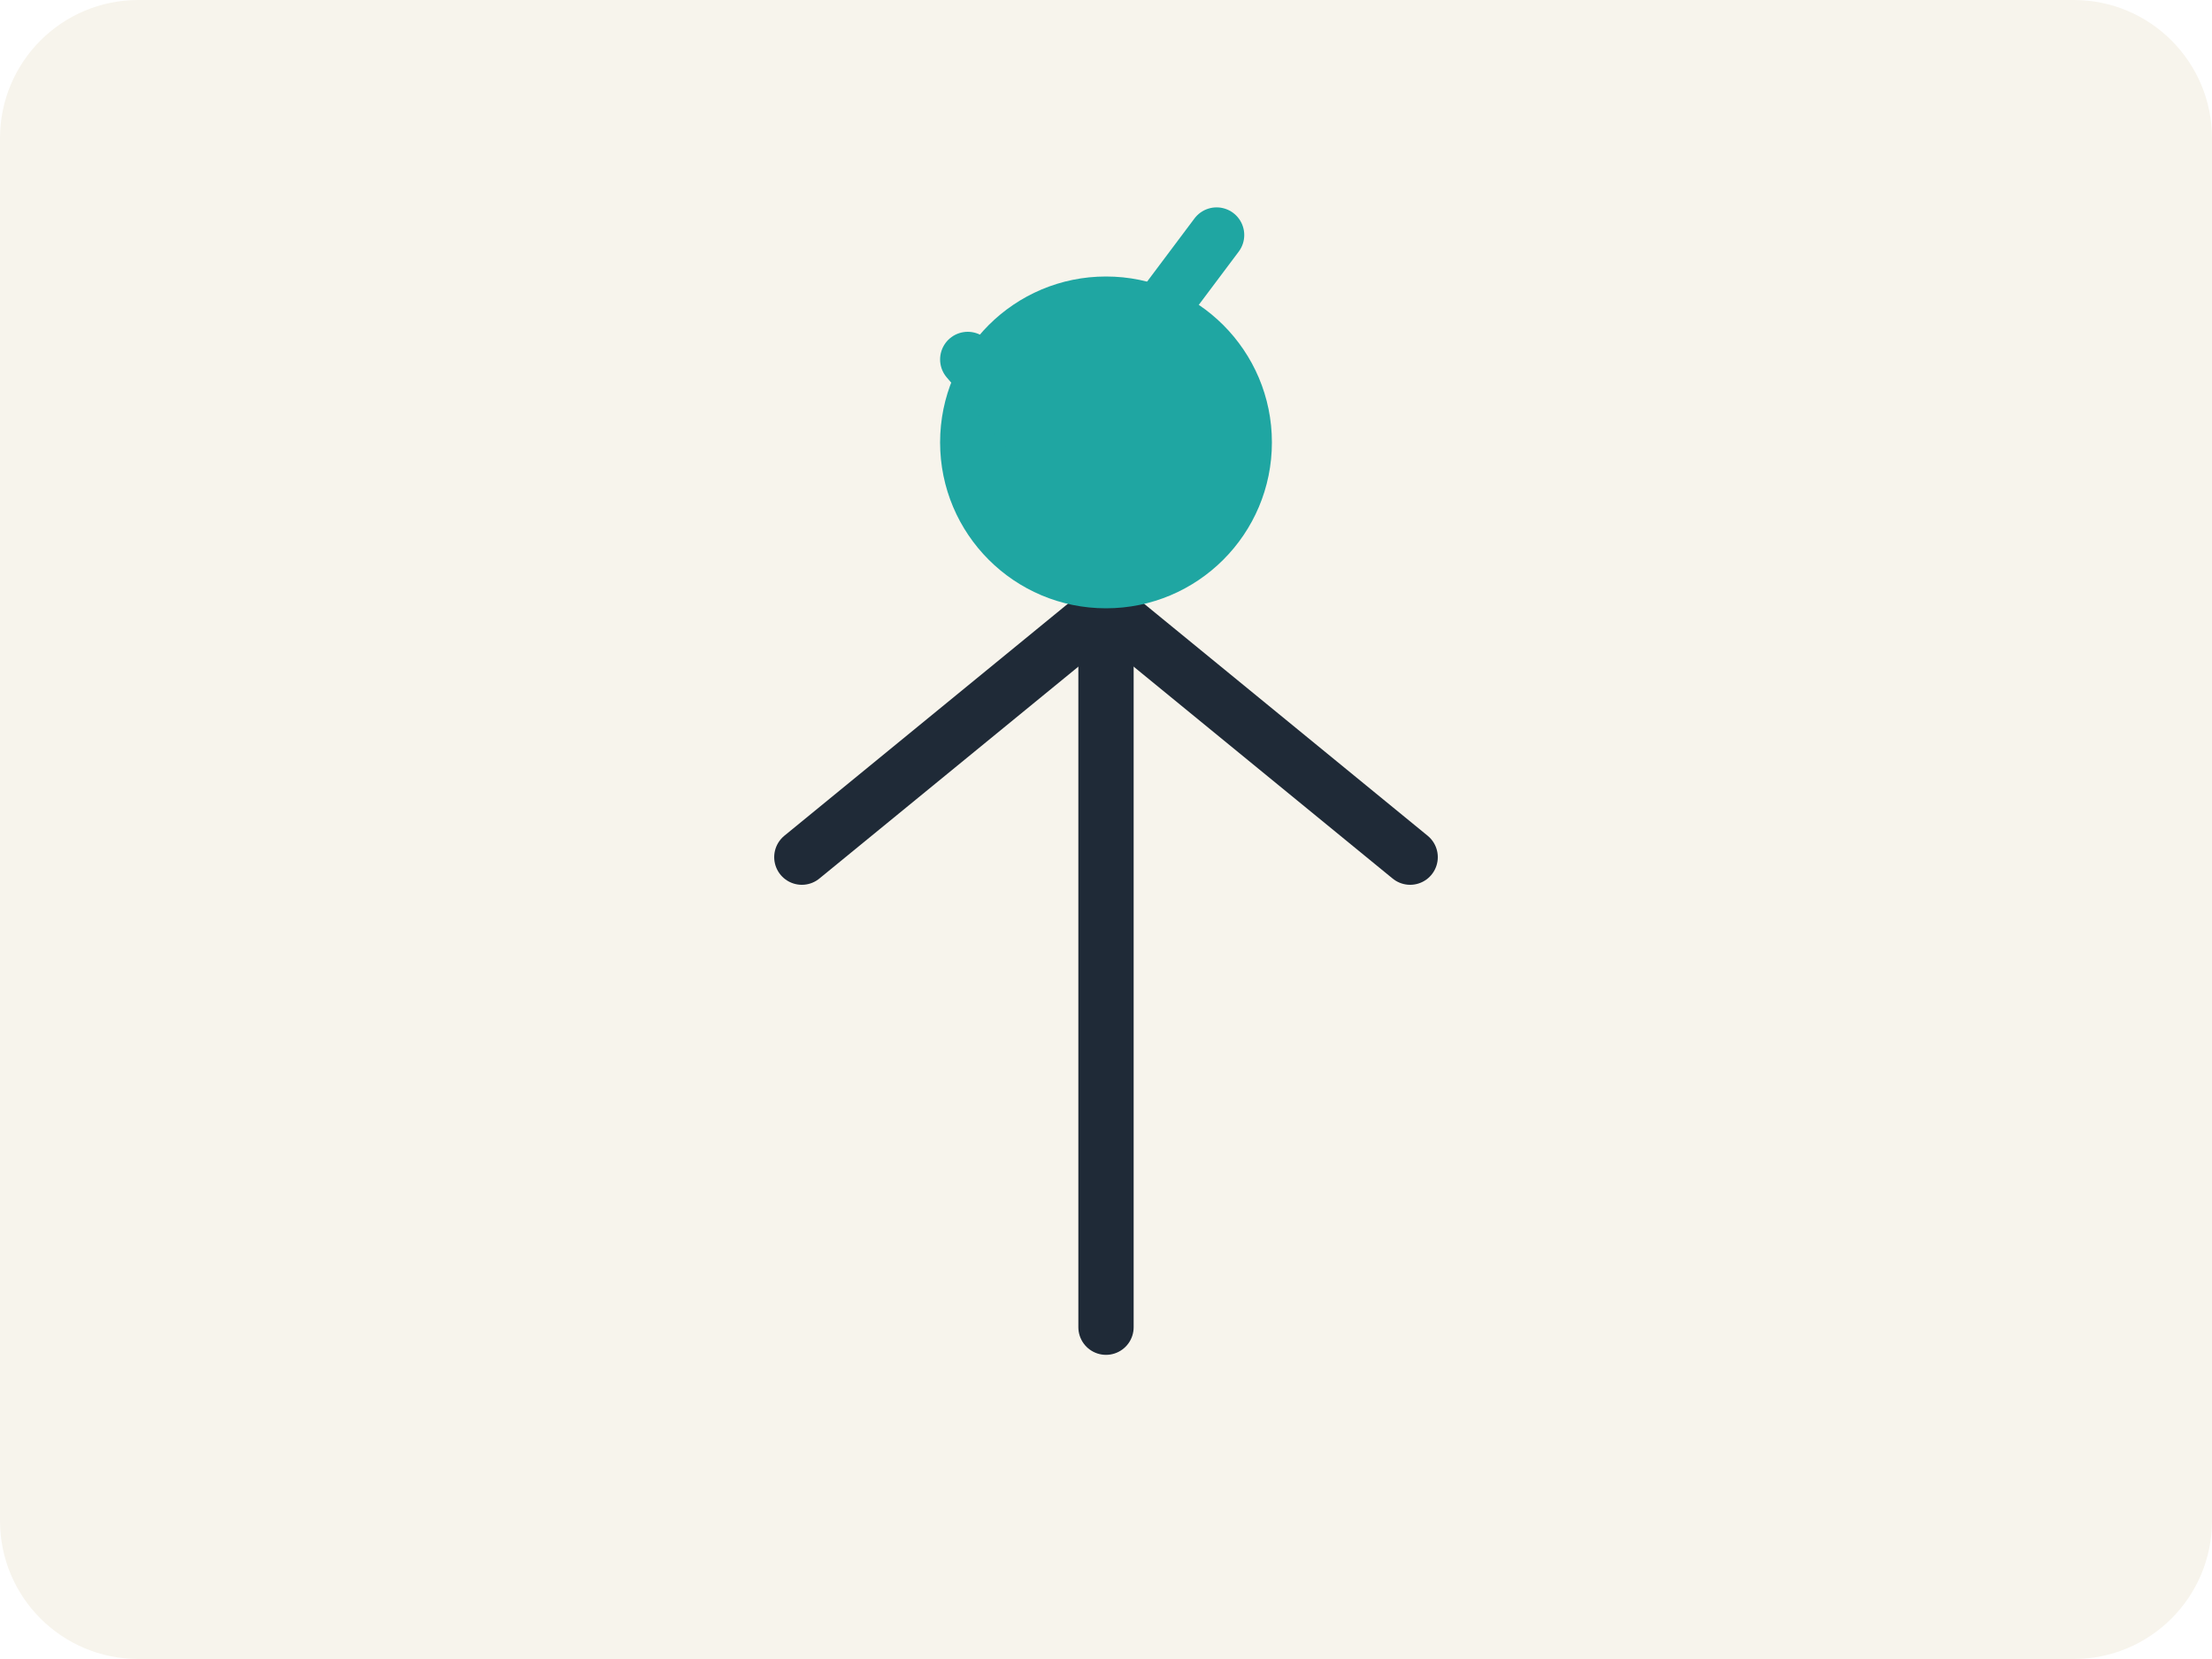
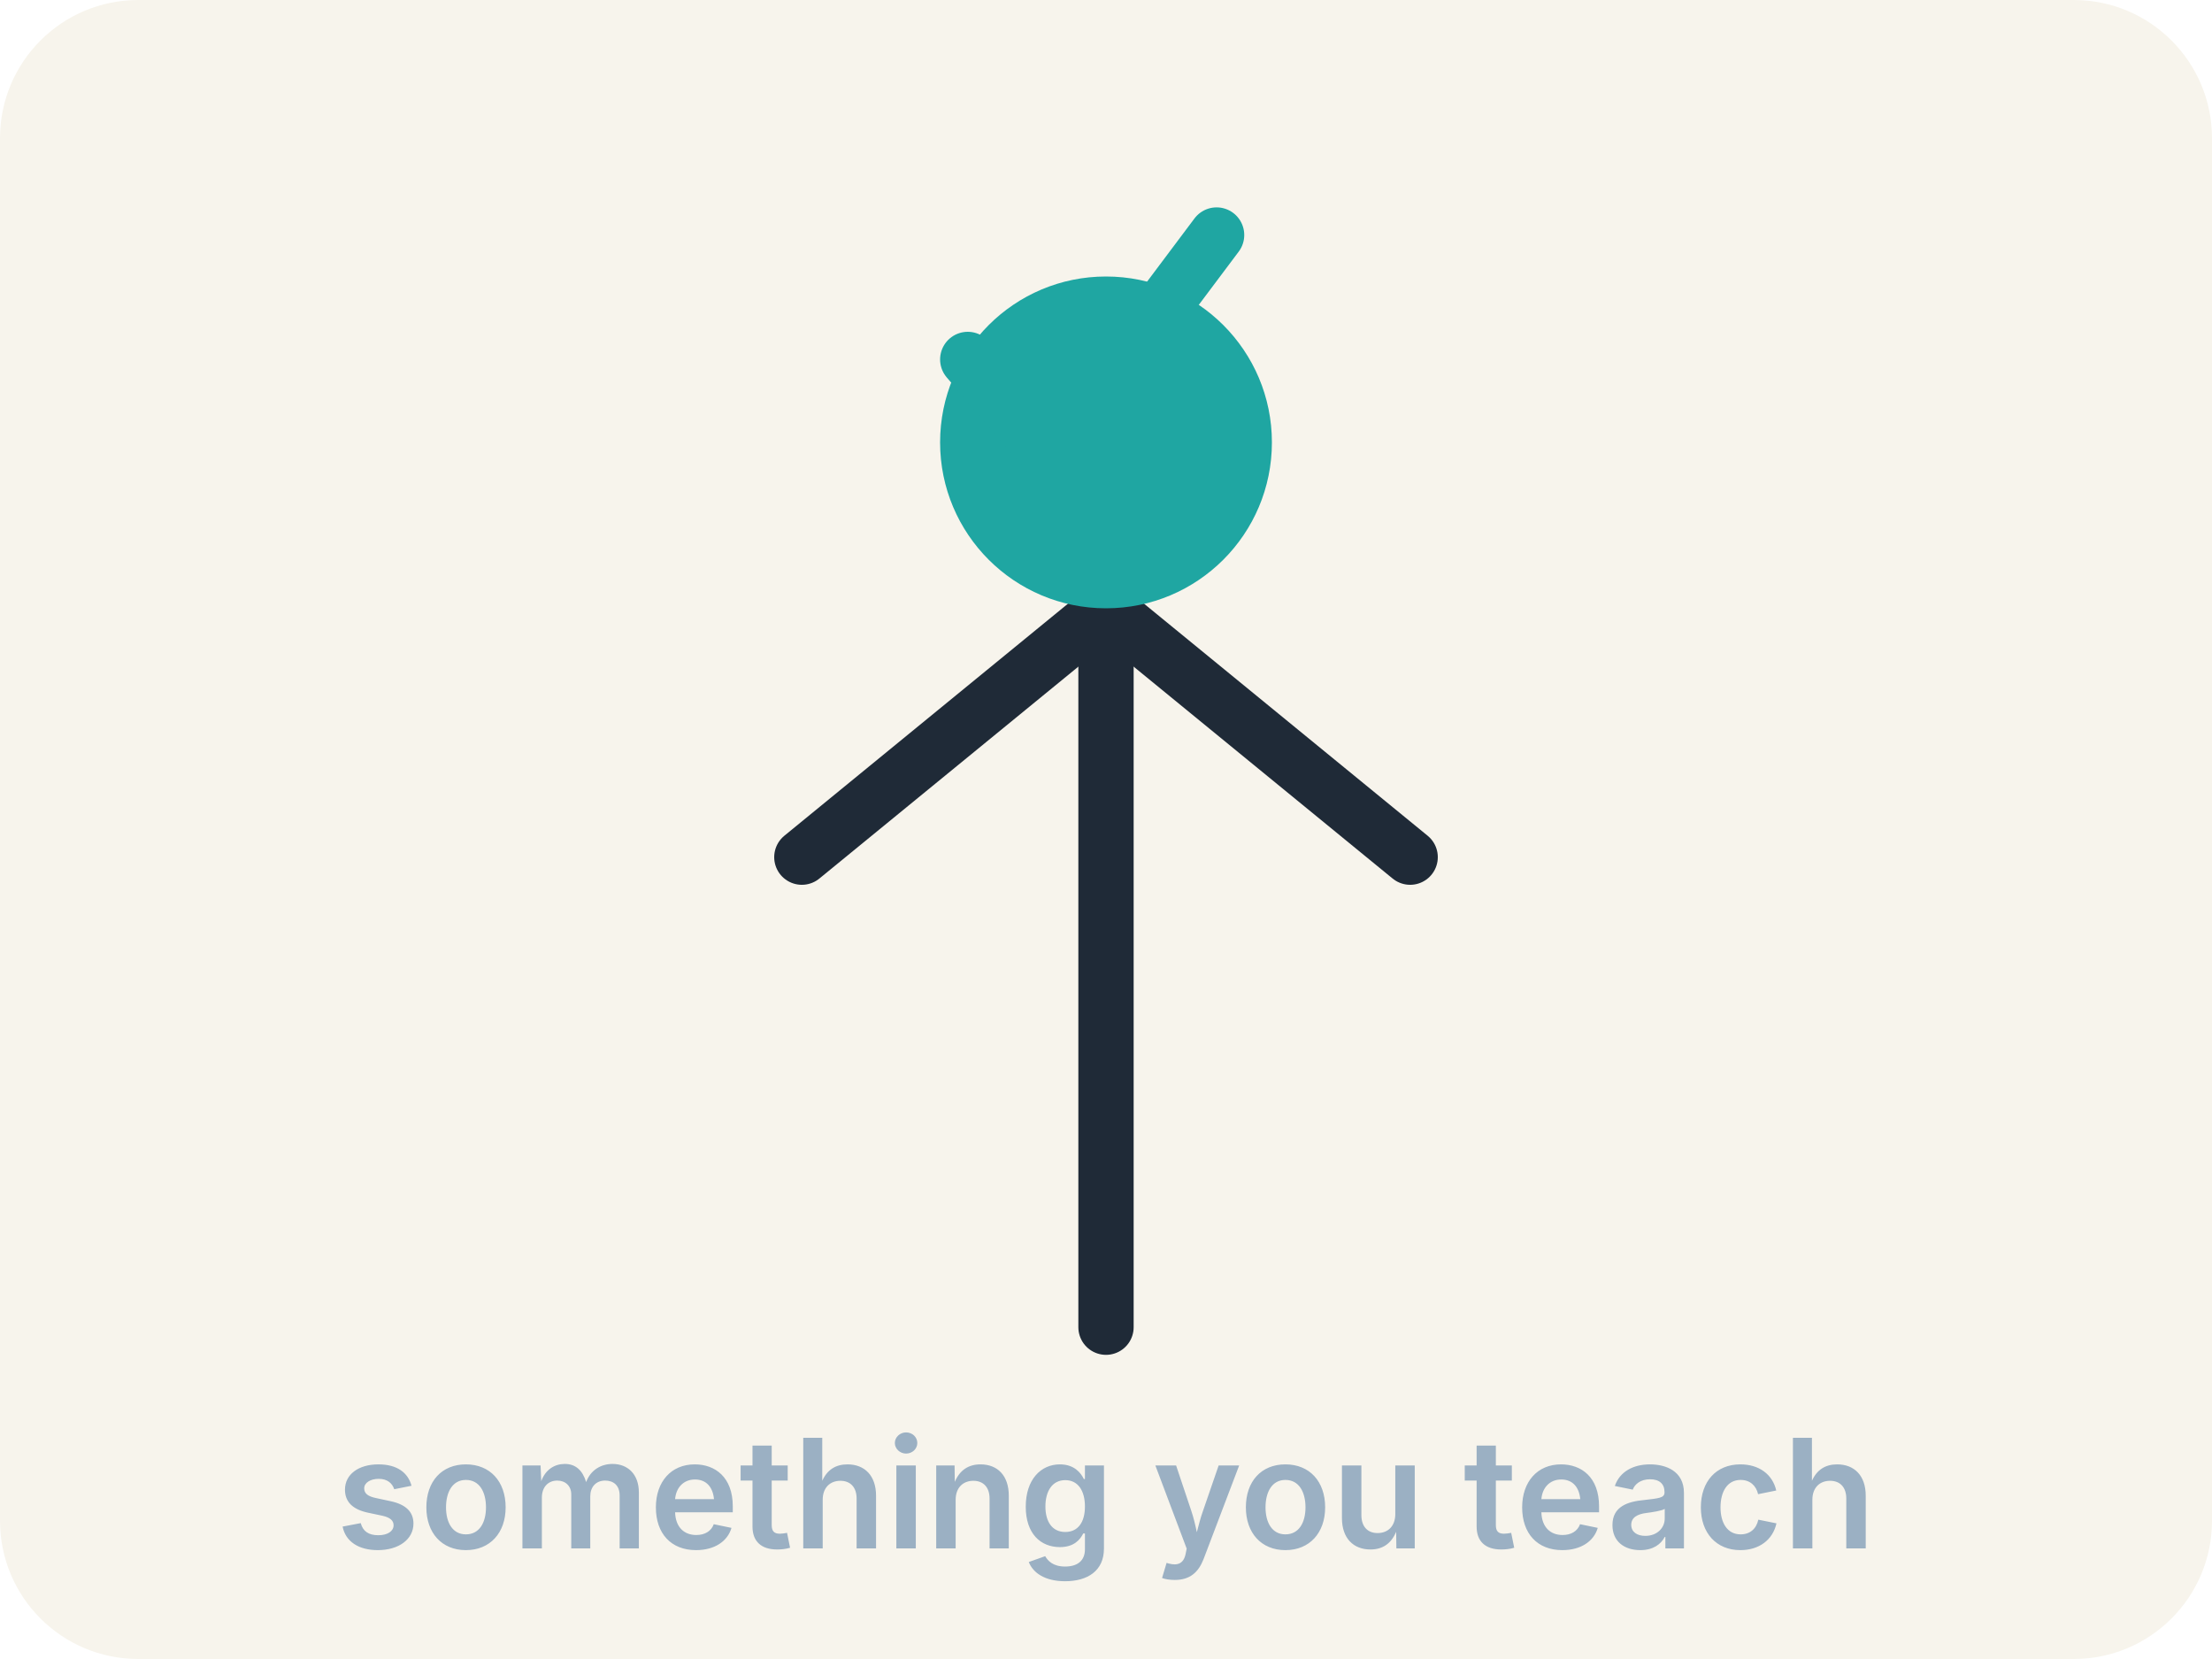
<svg xmlns="http://www.w3.org/2000/svg" viewBox="0 0 160 120" role="img" aria-labelledby="t">
  <rect x="0" y="0" width="160" height="120" rx="10" fill="#f7f4ec" />
  <path d="M80 96 v-52" fill="none" stroke="#1f2a37" stroke-width="4" stroke-linecap="round" stroke-linejoin="round" />
  <path d="M80 44 l-22 18 M80 44 l22 18" fill="none" stroke="#1f2a37" stroke-width="4" stroke-linecap="round" stroke-linejoin="round" />
  <circle cx="80" cy="32" r="12" fill="#1fa6a2" />
  <path d="M70 26 l6 7 l12 -16" fill="none" stroke="#1fa6a2" stroke-width="4" stroke-linecap="round" stroke-linejoin="round" />
+   <text x="80" y="112" text-anchor="middle" font-family="system-ui,-apple-system,Segoe UI,sans-serif" font-size="11" font-weight="600" fill="#9bb0c3">something you teach</text>
</svg>
